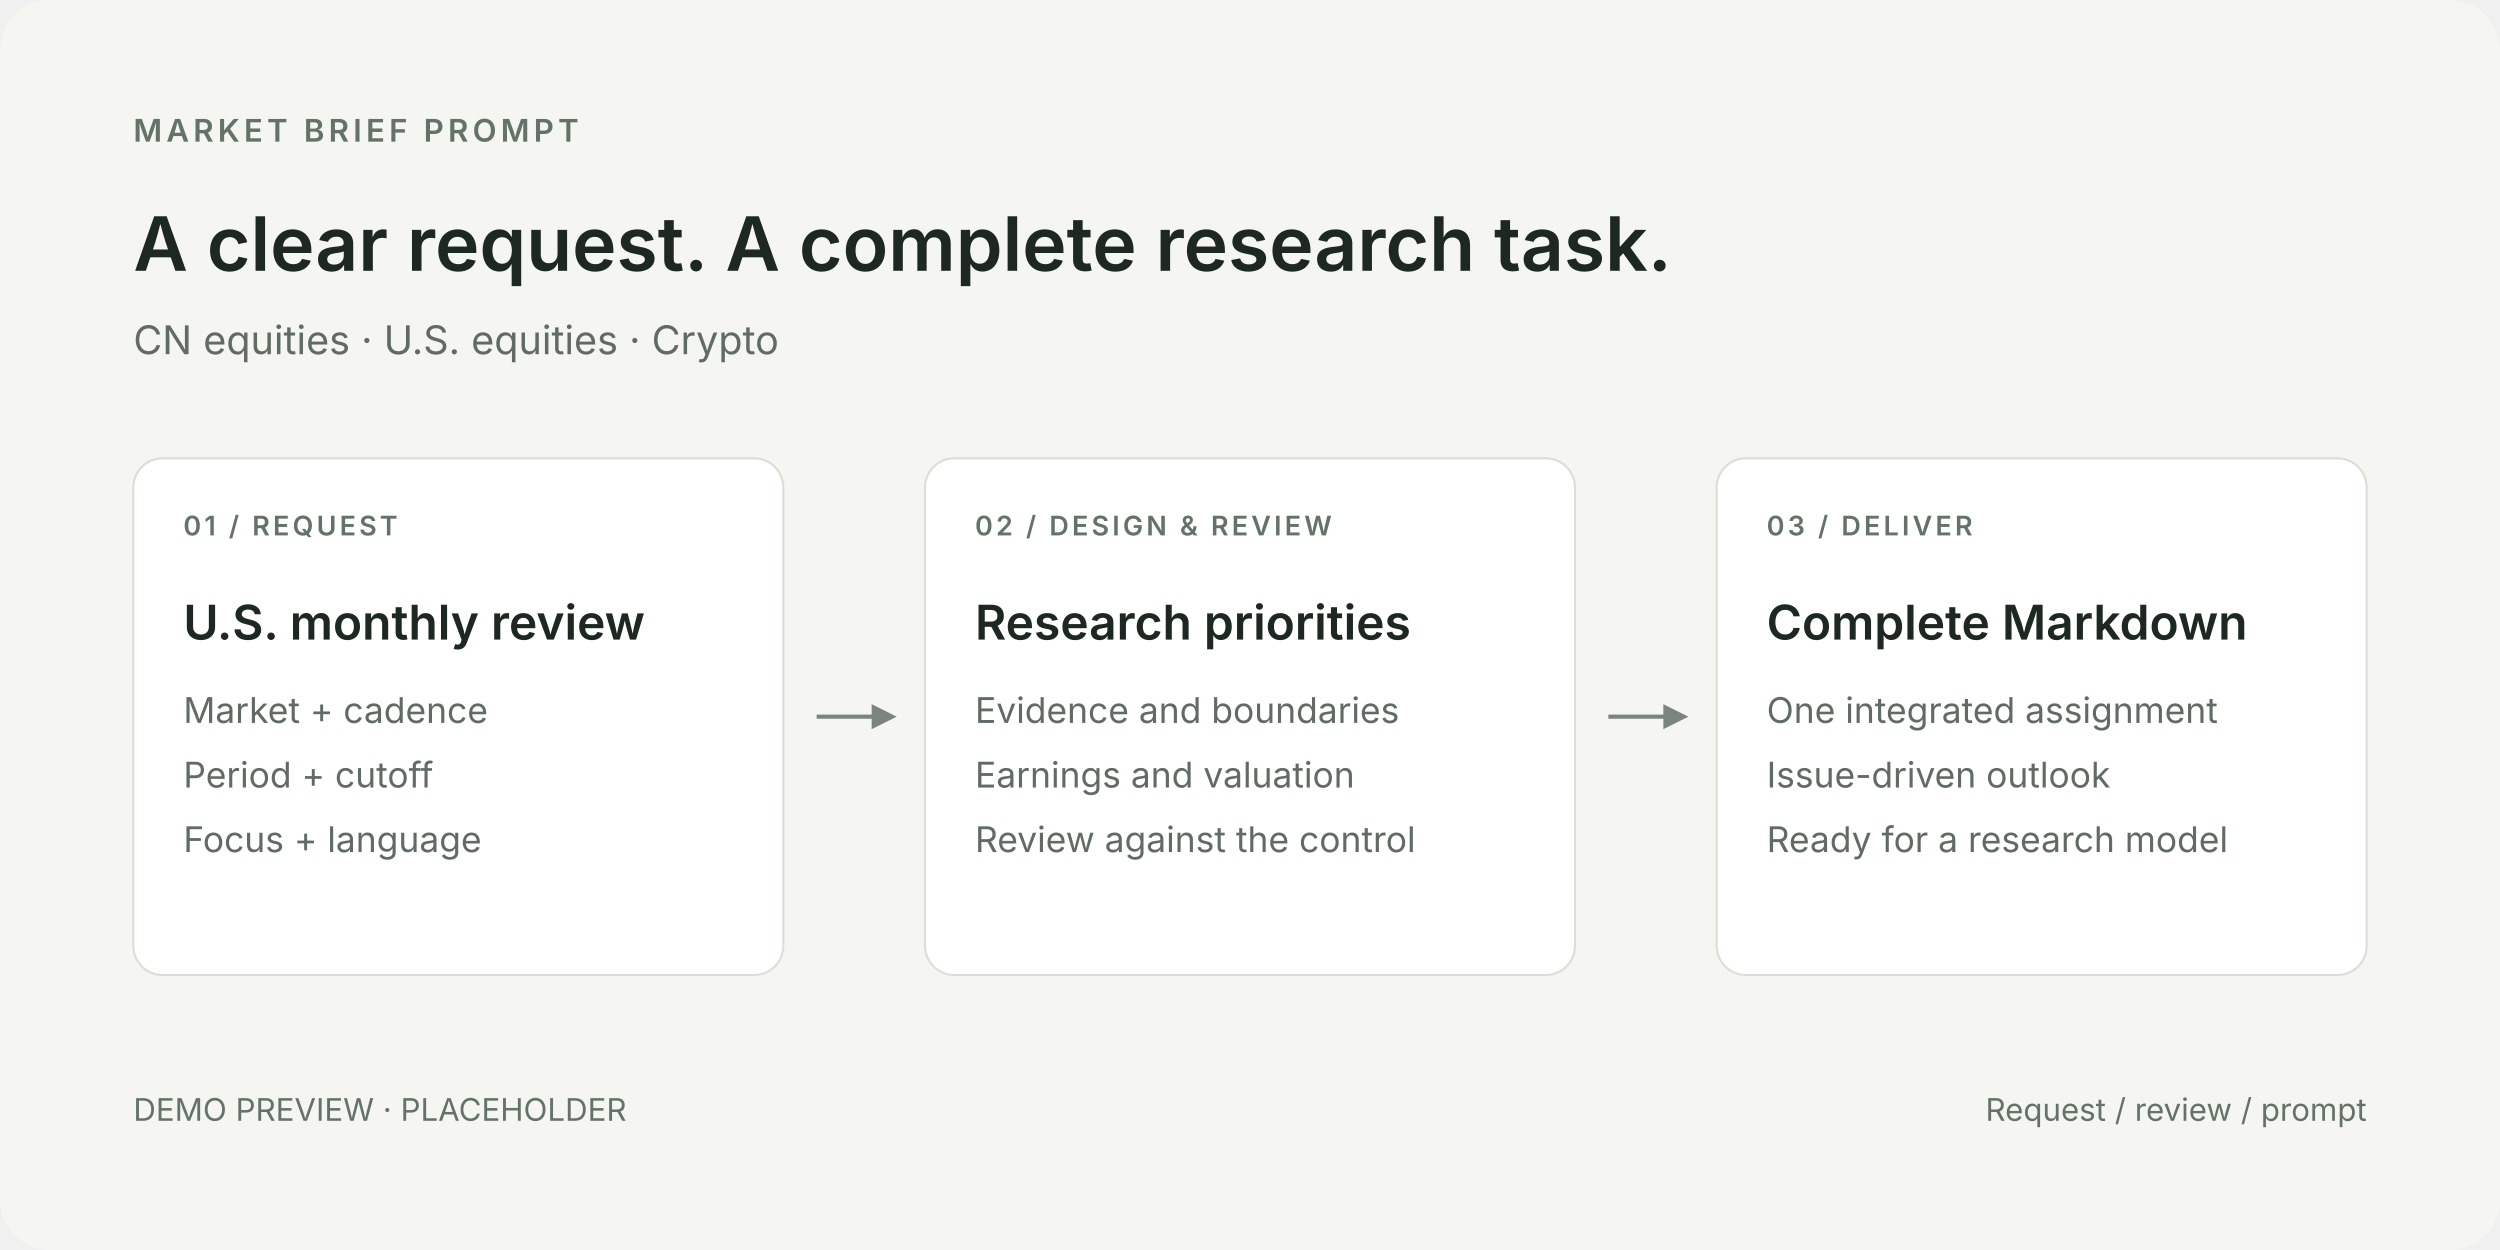
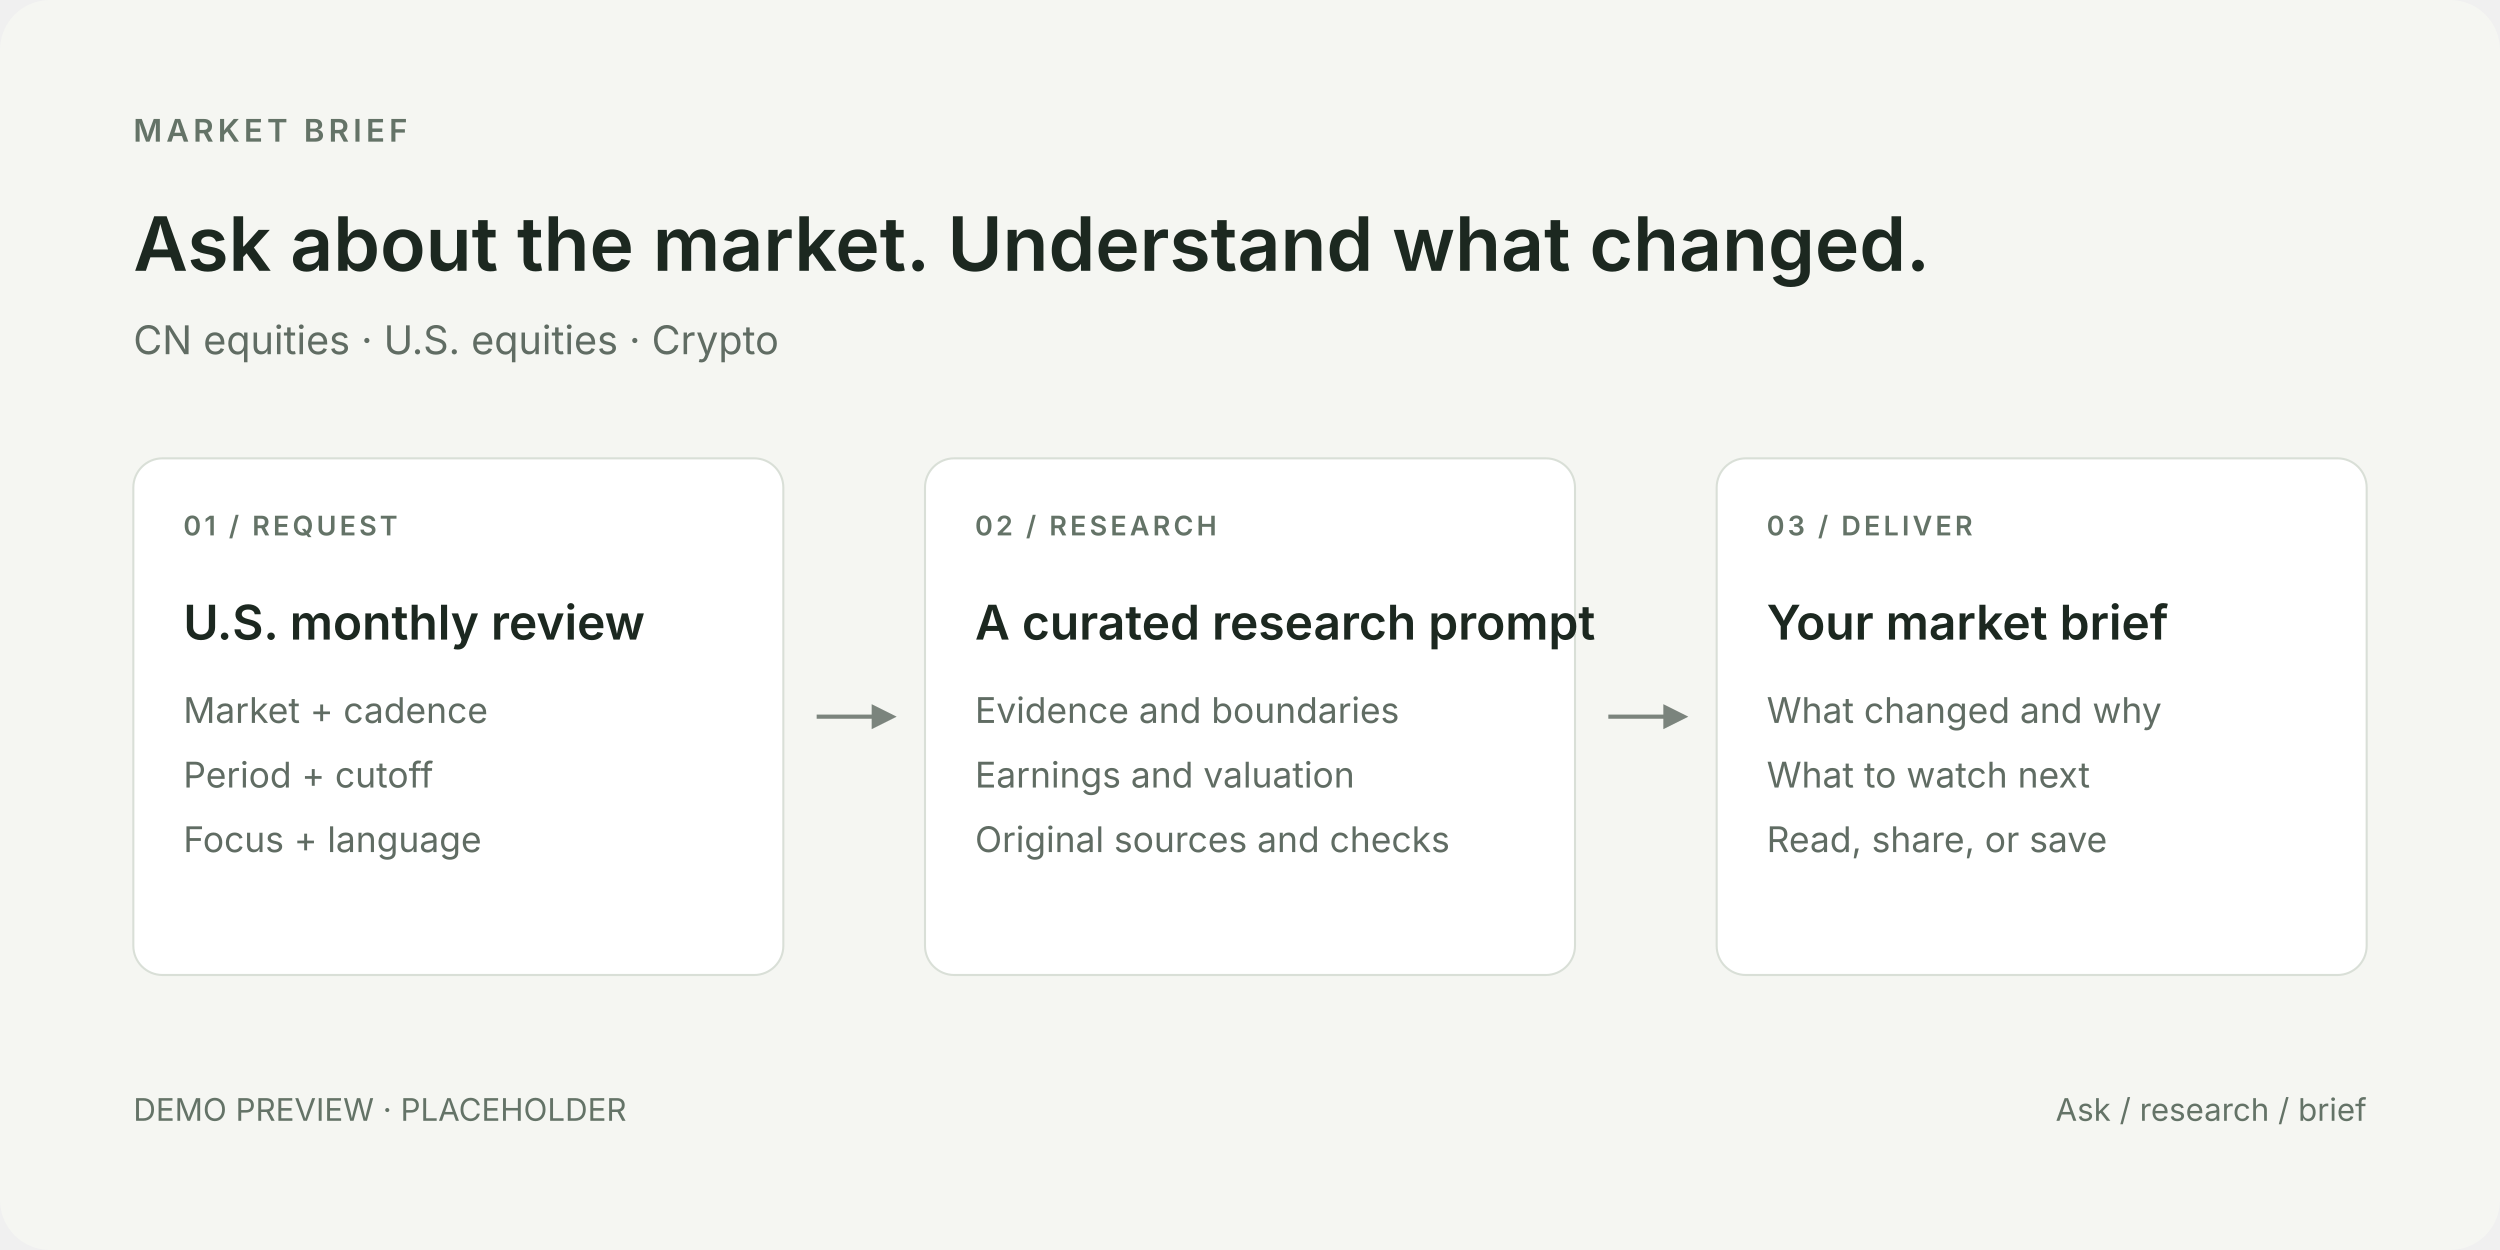
<svg xmlns="http://www.w3.org/2000/svg" width="1200" height="600" viewBox="0 0 1200 600" role="img" aria-labelledby="title desc">
  <defs>
    <marker id="arrow" viewBox="0 0 10 10" refX="8" refY="5" markerWidth="6" markerHeight="6" orient="auto-start-reverse">
      <path d="M 0 0 L 10 5 L 0 10 z" fill="#7b847d" />
    </marker>
  </defs>
  <rect width="1200" height="600" rx="24" fill="#f5f6f2" />
  <g font-family="-apple-system, BlinkMacSystemFont, 'Segoe UI', sans-serif">
-     <text x="64" y="68" font-size="15" font-weight="600" letter-spacing="2" fill="#647367">MARKET BRIEF PROMPT</text>
-     <text x="64" y="130" font-size="36" font-weight="600" fill="#1c2820">A clear request. A complete research task.</text>
+     <text x="64" y="68" font-size="15" font-weight="600" letter-spacing="2" fill="#647367">MARKET BRIEF</text>
+     <text x="64" y="130" font-size="36" font-weight="600" fill="#1c2820">Ask about the market. Understand what changed.</text>
    <text x="64" y="170" font-size="19" fill="#606c63">CN equities · U.S. equities · Crypto</text>
    <rect x="64" y="220" width="312" height="248" rx="14" fill="#fff" stroke="#d9dfd7" />
    <rect x="444" y="220" width="312" height="248" rx="14" fill="#fff" stroke="#d9dfd7" />
    <rect x="824" y="220" width="312" height="248" rx="14" fill="#fff" stroke="#d9dfd7" />
    <g font-size="13" font-weight="600" letter-spacing="1.5" fill="#647367">
      <text x="88" y="257">01 / REQUEST</text>
-       <text x="468" y="257">02 / DESIGN &amp; REVIEW</text>
+       <text x="468" y="257">02 / RESEARCH</text>
      <text x="848" y="257">03 / DELIVER</text>
    </g>
    <g font-size="23" font-weight="600" fill="#1c2820">
      <text x="88" y="307">U.S. monthly review</text>
-       <text x="468" y="307">Research priorities</text>
-       <text x="848" y="307">Complete Markdown</text>
+       <text x="468" y="307">A curated research prompt</text>
+       <text x="848" y="307">Your market brief</text>
    </g>
    <g font-size="17" fill="#606c63">
      <text x="88" y="347">Market + cadence</text>
      <text x="88" y="378">Period + cutoff</text>
      <text x="88" y="409">Focus + language</text>
      <text x="468" y="347">Evidence and boundaries</text>
      <text x="468" y="378">Earnings and valuation</text>
-       <text x="468" y="409">Review against the control</text>
-       <text x="848" y="347">One integrated assignment</text>
-       <text x="848" y="378">Issue-driven outlook</text>
-       <text x="848" y="409">Ready for a research model</text>
+       <text x="468" y="409">Original sources and checks</text>
+       <text x="848" y="347">What changed and why</text>
+       <text x="848" y="378">What to watch next</text>
+       <text x="848" y="409">Read, share, or save</text>
    </g>
    <path d="M392 344 H428" stroke="#7b847d" stroke-width="2" marker-end="url(#arrow)" />
    <path d="M772 344 H808" stroke="#7b847d" stroke-width="2" marker-end="url(#arrow)" />
    <text x="64" y="538" font-size="15" fill="#647367">DEMO PREVIEW · PLACEHOLDER</text>
-     <text x="1136" y="538" text-anchor="end" font-size="15" fill="#647367">Request / review / prompt</text>
+     <text x="1136" y="538" text-anchor="end" font-size="15" fill="#647367">Ask / research / brief</text>
  </g>
</svg>
